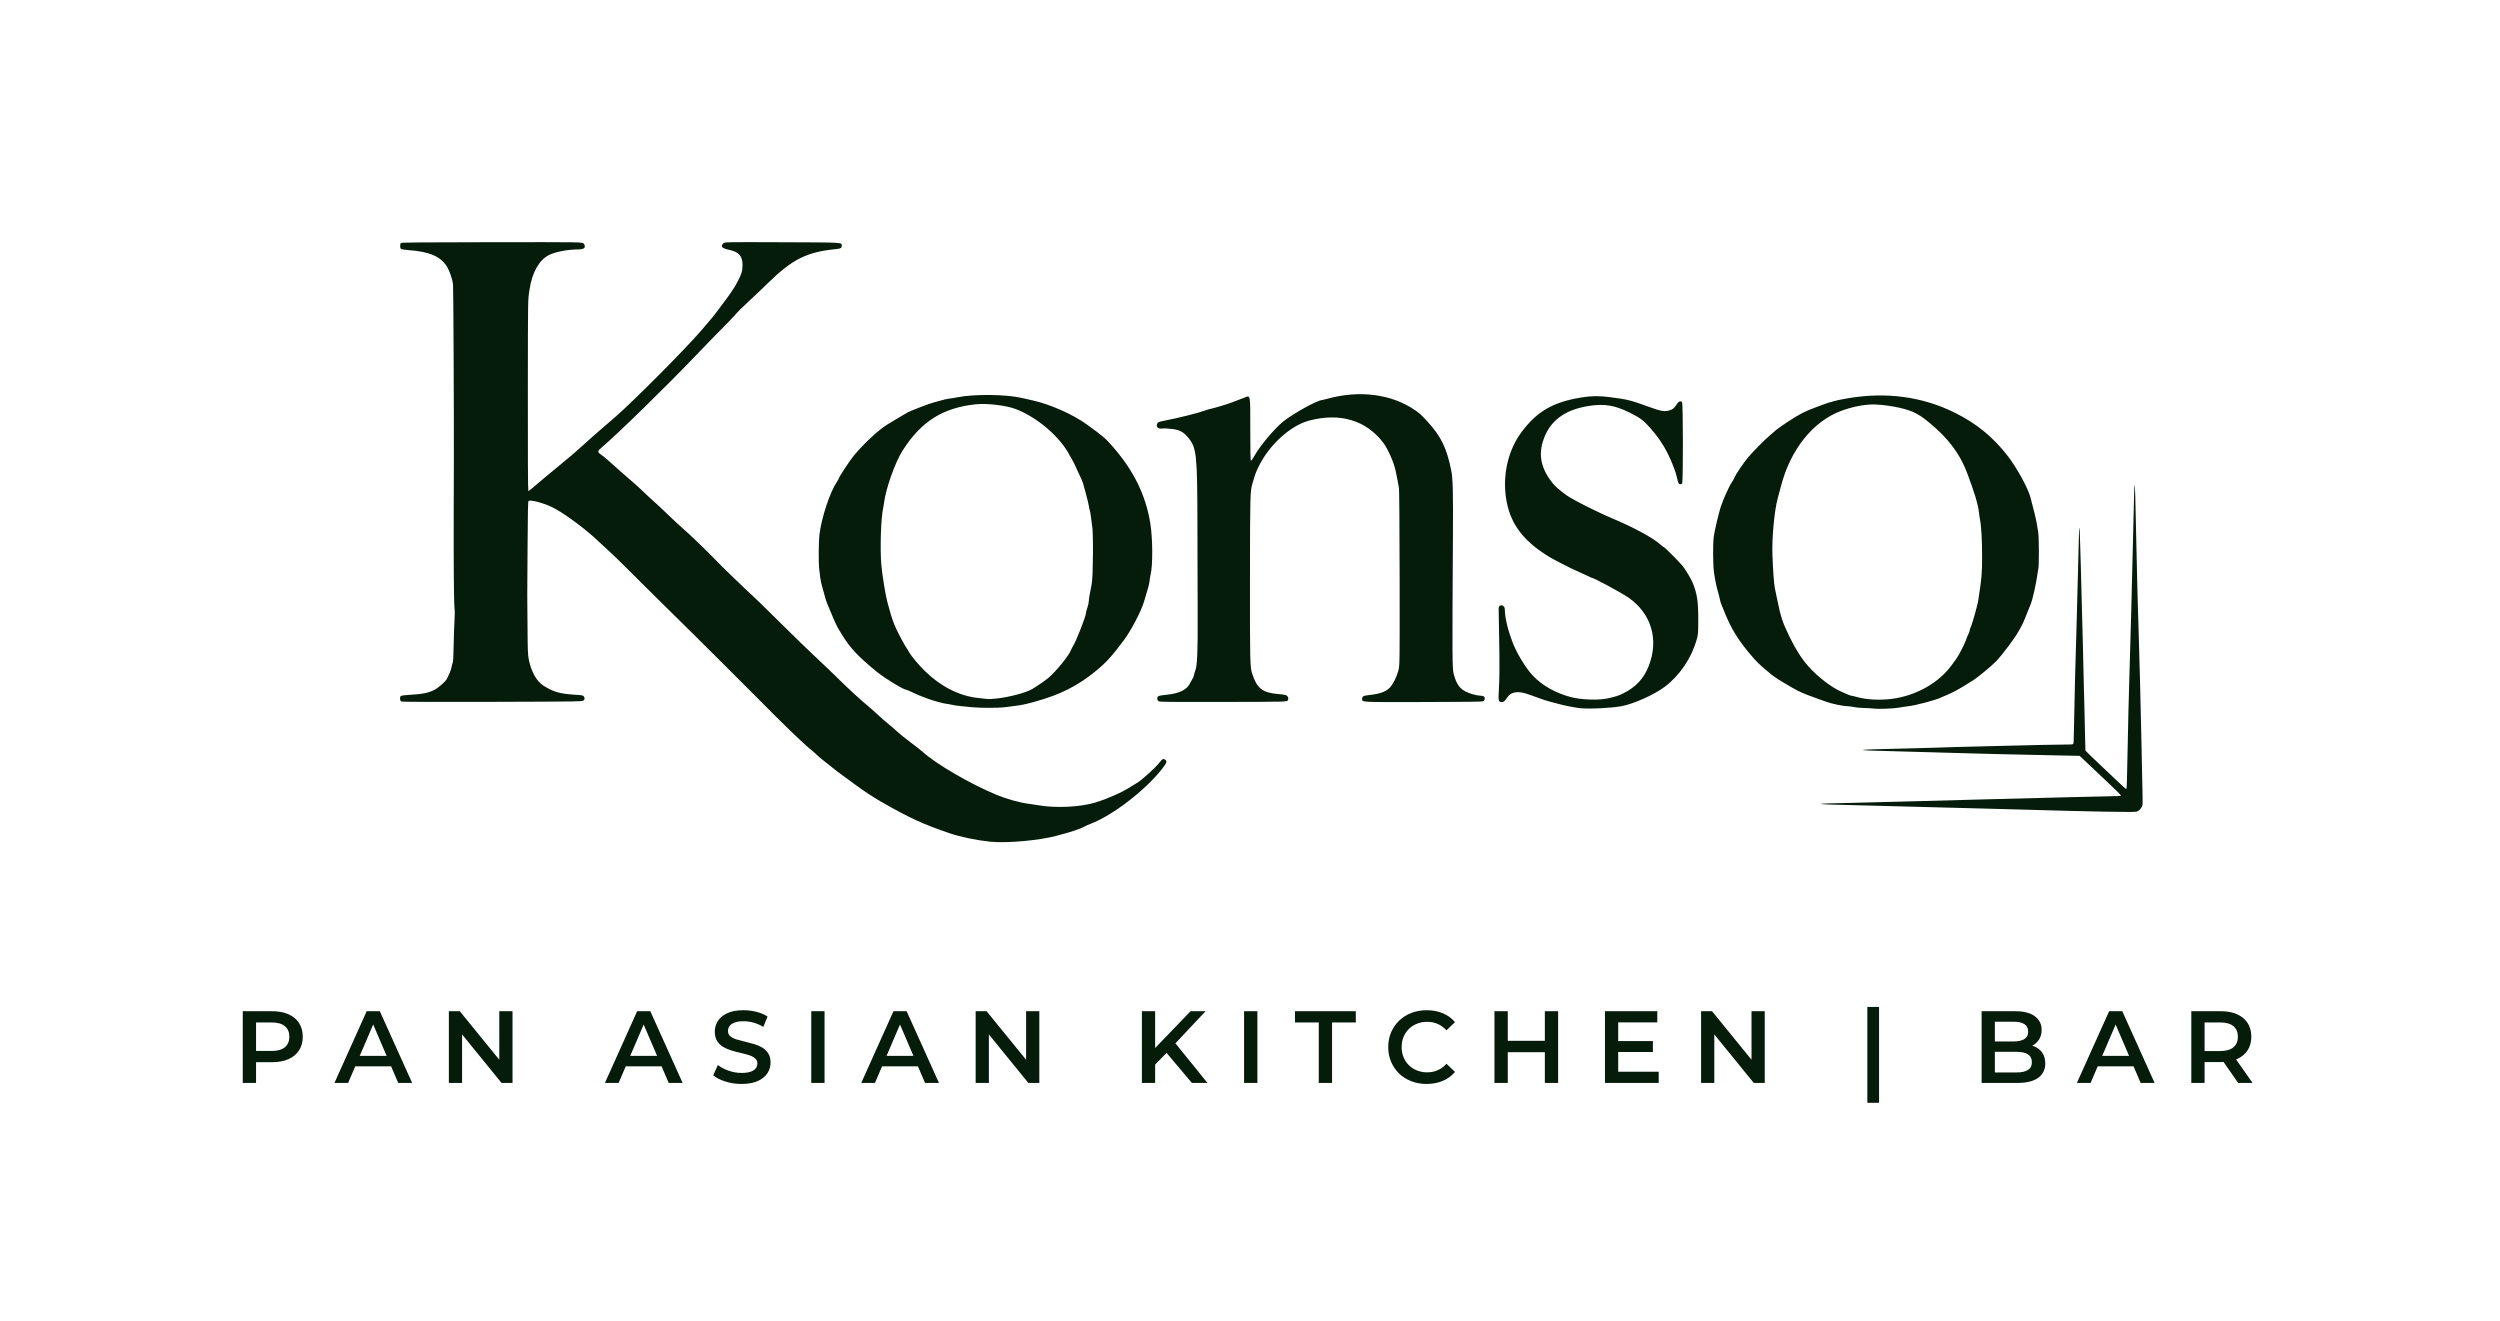
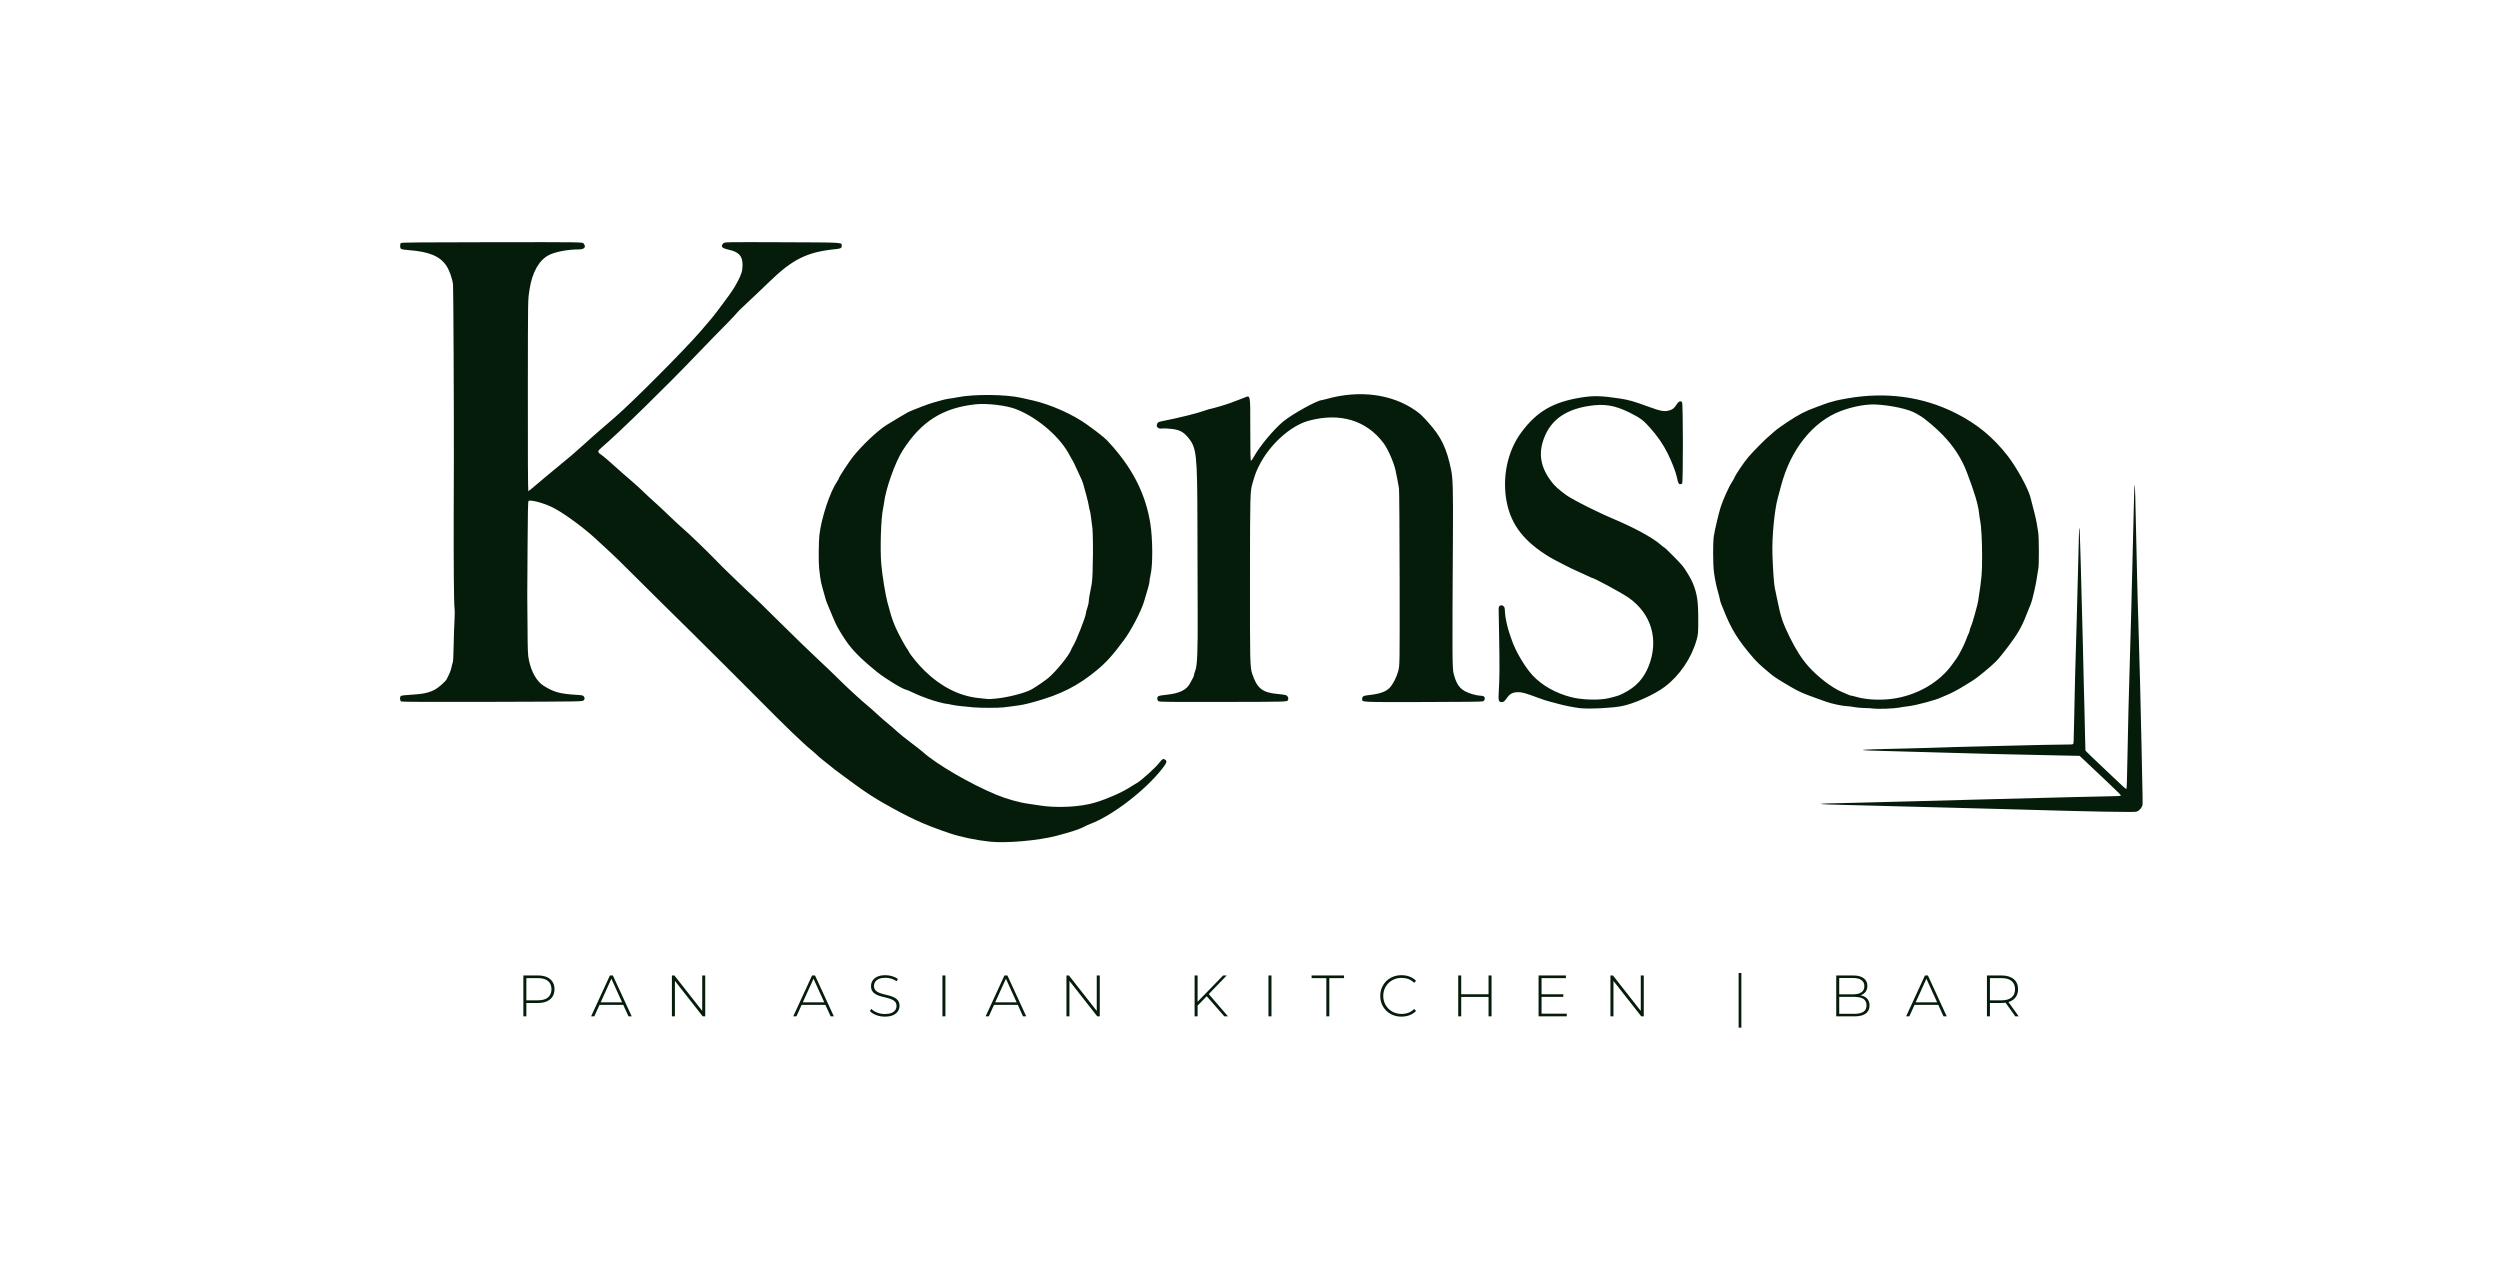
- <svg xmlns="http://www.w3.org/2000/svg" viewBox="105 350 1070 565" width="1070" height="565">
+ <svg xmlns="http://www.w3.org/2000/svg" viewBox="105 350 1070 540" width="1070" height="540">
  <path transform="translate(260 440)" fill="#051C0A" fill-rule="evenodd" d="M268.75 270.24 C262.92 269.63 256.16 268.23 251.43 266.63 C240.30 262.87 234.21 260.07 222.00 253.07 C218.72 251.19 214.41 248.34 211.02 245.82 C209.59 244.75 207.55 243.26 206.49 242.50 C204.03 240.75 200.64 238.15 199.48 237.12 C198.99 236.69 197.98 235.88 197.23 235.33 C196.49 234.77 195.37 233.83 194.76 233.22 C194.14 232.62 193.01 231.62 192.24 231.00 C188.63 228.09 180.80 220.53 168.58 208.16 C164.50 204.03 143.81 183.41 140.75 180.42 C135.58 175.37 119.15 159.11 113.14 153.10 C108.88 148.83 104.75 144.92 99.62 140.29 C93.80 135.02 85.47 129.03 81.12 126.98 C77.21 125.14 71.88 123.77 71.20 124.45 C70.98 124.67 70.88 129.57 70.80 144.19 C70.75 154.88 70.69 164.07 70.67 164.62 C70.66 165.18 70.67 167.65 70.71 170.12 C70.74 172.60 70.78 176.59 70.79 179.00 C70.84 188.48 70.92 190.38 71.36 192.47 C72.44 197.65 74.72 201.64 77.62 203.48 C81.96 206.22 84.67 206.97 91.69 207.39 C94.17 207.54 94.55 207.62 94.88 208.08 C95.36 208.77 95.35 209.08 94.81 209.73 C94.38 210.27 94.38 210.27 55.80 210.39 C29.46 210.46 17.06 210.42 16.73 210.24 C16.08 209.89 16.05 208.12 16.69 207.79 C16.93 207.67 18.59 207.49 20.38 207.39 C26.01 207.09 28.76 206.50 31.35 205.02 C32.88 204.14 35.59 201.74 36.11 200.80 C37.17 198.87 38.00 196.88 38.22 195.70 C38.35 194.97 38.60 194.04 38.76 193.62 C38.96 193.13 39.10 190.63 39.16 186.38 C39.21 182.80 39.37 178.12 39.51 175.97 C39.65 173.65 39.67 171.36 39.54 170.34 C39.26 168.08 39.12 151.52 39.19 127.25 C39.22 116.46 39.25 107.23 39.25 106.75 C39.30 85.97 39.05 32.92 38.90 31.75 C38.54 29.05 37.31 25.60 36.01 23.69 C33.28 19.63 28.58 17.69 19.96 17.06 C18.22 16.93 16.88 16.71 16.64 16.52 C16.14 16.10 16.12 14.42 16.62 14.00 C16.91 13.77 25.52 13.69 55.64 13.66 C94.29 13.62 94.29 13.62 94.77 14.22 C96.00 15.73 95.16 16.75 92.67 16.75 C88.03 16.76 82.76 17.75 79.98 19.14 C75.75 21.26 72.73 26.60 71.65 33.88 C70.92 38.81 70.97 35.84 70.92 75.75 C70.88 103.76 70.96 120.04 71.12 120.20 C71.17 120.25 72.05 119.58 73.06 118.71 C75.71 116.44 81.45 111.63 83.62 109.88 C88.21 106.16 91.39 103.44 94.75 100.37 C96.74 98.55 100.18 95.49 102.40 93.59 C104.61 91.68 107.25 89.40 108.27 88.52 C115.77 82.04 137.95 59.76 144.78 51.86 C149.53 46.37 150.24 45.51 152.51 42.48 C158.08 35.07 159.03 33.67 160.70 30.51 C162.37 27.33 162.79 25.95 162.81 23.50 C162.84 19.56 161.27 17.81 156.78 16.85 C153.94 16.24 153.29 15.44 154.57 14.16 C155.14 13.59 155.14 13.59 179.75 13.68 C206.85 13.78 205.25 13.68 205.25 15.28 C205.25 16.17 204.78 16.42 202.74 16.62 C190.52 17.80 184.19 20.92 174.14 30.73 C171.65 33.15 167.57 37.03 165.06 39.35 C162.55 41.68 160.50 43.68 160.50 43.79 C160.50 43.99 154.31 50.43 150.22 54.48 C149.17 55.52 146.07 58.74 143.32 61.62 C130.79 74.79 109.59 95.51 102.43 101.59 C100.67 103.09 100.64 103.50 102.25 104.58 C103.40 105.35 105.48 107.14 111.46 112.53 C112.74 113.68 114.66 115.34 115.71 116.21 C116.76 117.08 118.81 118.94 120.25 120.35 C121.69 121.76 123.83 123.74 125.00 124.76 C126.17 125.78 128.98 128.41 131.25 130.60 C133.52 132.79 136.12 135.21 137.04 135.98 C139.51 138.05 147.39 145.63 151.25 149.63 C153.11 151.56 155.64 154.09 156.88 155.24 C158.11 156.40 160.70 158.88 162.62 160.76 C164.55 162.63 166.57 164.53 167.12 164.98 C167.68 165.43 172.91 170.54 178.75 176.34 C184.60 182.13 191.80 189.12 194.75 191.85 C197.71 194.59 201.71 198.42 203.64 200.35 C207.24 203.95 213.52 209.74 215.99 211.74 C216.75 212.35 218.67 214.04 220.25 215.50 C221.83 216.96 224.08 218.93 225.25 219.88 C226.42 220.83 228.19 222.36 229.19 223.29 C230.19 224.21 232.78 226.29 234.94 227.91 C237.11 229.53 239.38 231.31 240.00 231.87 C245.76 237.08 260.12 245.43 271.46 250.17 C275.61 251.90 281.47 253.54 285.12 254.00 C286.23 254.14 288.06 254.42 289.21 254.62 C296.83 255.96 307.33 255.46 313.88 253.45 C319.27 251.79 325.28 249.12 328.88 246.77 C329.84 246.14 330.99 245.44 331.44 245.21 C333.28 244.26 339.45 238.70 341.26 236.37 C342.46 234.81 342.86 234.60 343.66 235.13 C344.65 235.77 344.40 236.51 342.23 239.25 C334.96 248.44 321.11 259.05 311.74 262.60 C310.85 262.93 309.61 263.49 308.99 263.85 C307.22 264.84 303.52 266.05 297.12 267.74 C289.48 269.76 275.75 270.96 268.75 270.24 Z M646.75 213.25 C645.99 213.14 644.19 213.03 642.75 213.02 C641.31 213.00 639.39 212.82 638.50 212.62 C637.61 212.43 636.31 212.26 635.62 212.25 C633.80 212.23 628.94 211.20 626.50 210.31 C625.33 209.89 622.97 209.04 621.25 208.42 C616.87 206.86 615.01 206.02 612.08 204.34 C606.88 201.34 604.33 199.71 602.83 198.44 C601.98 197.72 600.41 196.38 599.33 195.47 C598.26 194.55 596.70 193.04 595.87 192.09 C588.84 184.05 585.88 179.25 582.34 170.12 C582.12 169.57 581.80 168.77 581.62 168.34 C581.43 167.90 581.21 167.12 581.12 166.59 C581.03 166.06 580.70 164.72 580.38 163.62 C579.62 161.01 579.09 158.51 578.60 155.12 C578.13 151.91 578.08 142.48 578.51 139.50 C578.85 137.15 580.54 129.96 581.39 127.20 C582.34 124.15 585.03 118.14 586.24 116.39 C586.63 115.82 587.12 114.95 587.33 114.45 C587.96 112.93 591.29 108.01 593.30 105.62 C595.27 103.29 601.06 97.44 602.38 96.47 C602.79 96.16 603.74 95.33 604.50 94.62 C606.23 93.01 613.15 88.43 616.12 86.92 C618.35 85.80 619.59 85.27 622.25 84.29 C623.01 84.02 624.54 83.45 625.65 83.03 C626.77 82.61 628.19 82.15 628.81 82.02 C629.43 81.88 630.21 81.66 630.55 81.53 C630.90 81.40 633.13 80.95 635.52 80.53 C652.16 77.60 667.89 79.72 682.00 86.81 C691.12 91.39 698.09 97.12 704.31 105.15 C708.13 110.08 712.94 118.81 714.00 122.75 C715.39 127.90 716.54 132.66 716.74 134.06 C716.86 134.92 717.14 136.64 717.36 137.88 C717.72 139.92 717.74 152.91 717.38 153.49 C717.33 153.57 717.17 154.59 717.02 155.76 C716.51 159.71 714.90 166.85 714.13 168.59 C713.81 169.30 713.03 171.26 712.38 172.95 C710.43 178.04 708.65 181.16 704.76 186.38 C702.81 188.99 700.35 192.01 699.29 193.09 C697.36 195.07 691.13 200.21 689.50 201.17 C689.02 201.45 687.56 202.36 686.25 203.18 C683.29 205.06 680.15 206.72 677.89 207.62 C676.94 207.99 675.98 208.40 675.77 208.52 C673.96 209.51 664.99 211.91 661.75 212.27 C660.58 212.40 658.78 212.67 657.75 212.87 C655.50 213.30 648.67 213.54 646.75 213.25 Z M521.12 213.08 C518.44 212.75 514.07 211.88 512.03 211.27 C510.71 210.88 509.01 210.43 508.25 210.27 C507.49 210.12 505.36 209.42 503.50 208.73 C498.04 206.69 496.52 206.26 494.77 206.25 C492.64 206.25 491.20 206.94 490.16 208.46 C488.99 210.15 488.58 210.50 487.76 210.50 C486.38 210.50 486.22 209.87 486.49 205.61 C486.82 200.27 486.85 194.64 486.62 182.25 C486.51 176.27 486.42 170.99 486.42 170.53 C486.42 169.16 487.47 168.62 488.50 169.45 C488.98 169.83 489.06 170.18 489.12 172.01 C489.18 174.04 490.16 178.57 491.11 181.25 C491.33 181.87 491.79 183.20 492.14 184.22 C493.72 188.86 497.92 195.89 501.09 199.21 C505.12 203.43 510.73 206.60 517.25 208.33 C521.93 209.58 529.58 209.80 533.62 208.80 C537.49 207.84 537.82 207.73 539.88 206.70 C545.18 204.05 548.57 200.38 550.67 195.00 C555.04 183.80 551.83 172.77 542.21 165.93 C539.24 163.82 527.09 157.25 526.15 157.25 C526.10 157.25 524.52 156.52 522.63 155.63 C520.75 154.73 519.15 154.00 519.07 154.00 C518.77 154.00 509.91 149.45 508.29 148.47 C497.35 141.83 491.83 134.77 489.89 124.96 C487.80 114.37 490.18 103.03 496.18 94.98 C502.79 86.11 509.65 82.11 521.62 80.15 C526.92 79.29 530.44 79.37 538.05 80.53 C542.21 81.17 543.95 81.66 550.24 83.96 C555.79 86.00 557.35 86.28 559.55 85.64 C561.01 85.21 561.62 84.67 562.84 82.75 C563.48 81.74 564.42 81.47 564.92 82.15 C565.38 82.77 565.41 116.49 564.95 116.95 C564.79 117.11 564.40 117.25 564.11 117.25 C563.47 117.25 563.17 116.61 562.74 114.38 C562.32 112.22 560.48 107.46 558.69 103.89 C556.86 100.24 554.31 96.54 551.26 93.12 C548.31 89.81 547.00 88.84 542.38 86.55 C536.12 83.44 531.64 82.72 525.05 83.74 C514.28 85.42 507.88 90.43 505.26 99.25 C503.39 105.56 504.95 111.45 510.12 117.48 C511.35 118.92 515.45 122.16 517.21 123.08 C517.57 123.28 518.94 124.03 520.25 124.75 C523.44 126.51 531.20 130.26 534.76 131.75 C544.33 135.76 552.37 140.12 555.78 143.15 C556.46 143.76 557.10 144.25 557.21 144.25 C557.53 144.25 564.06 150.81 565.22 152.30 C566.53 153.98 568.79 157.78 569.47 159.44 C571.37 164.06 571.86 167.30 571.85 175.12 C571.84 181.18 571.82 181.45 571.15 183.84 C568.96 191.64 563.93 199.09 557.62 203.87 C553.16 207.26 544.30 211.25 539.00 212.25 C534.65 213.07 524.76 213.53 521.12 213.08 Z M261.62 212.74 C260.66 212.64 258.47 212.43 256.75 212.27 C255.03 212.11 252.99 211.81 252.21 211.61 C251.44 211.41 250.54 211.25 250.21 211.25 C249.37 211.25 244.43 209.92 242.38 209.14 C241.41 208.77 240.06 208.27 239.38 208.02 C238.69 207.77 237.03 207.04 235.69 206.41 C234.36 205.77 233.15 205.25 233.00 205.25 C231.79 205.25 223.91 200.47 220.34 197.57 C212.57 191.25 209.08 187.59 205.74 182.25 C203.39 178.49 203.02 177.77 201.48 174.17 C198.80 167.86 198.52 167.15 198.15 165.62 C197.95 164.80 197.44 163.01 197.03 161.65 C196.61 160.28 196.16 158.15 196.02 156.90 C195.88 155.65 195.69 154.01 195.59 153.25 C195.30 150.98 195.38 141.81 195.70 139.00 C196.57 131.57 200.20 120.61 203.29 116.08 C203.68 115.51 204.00 114.94 204.00 114.81 C204.00 114.29 208.49 107.43 210.25 105.25 C214.25 100.31 220.79 94.17 224.49 91.88 C226.91 90.37 232.89 86.81 233.63 86.43 C235.22 85.62 242.73 82.74 244.27 82.36 C245.15 82.14 246.72 81.70 247.75 81.39 C248.78 81.07 250.30 80.73 251.12 80.64 C251.95 80.54 253.69 80.26 255.00 80.00 C261.90 78.64 275.38 78.76 282.00 80.25 C283.31 80.54 285.58 81.05 287.06 81.39 C294.67 83.11 304.26 87.39 310.25 91.73 C317.28 96.83 318.13 97.56 321.47 101.41 C330.35 111.62 335.45 122.13 337.35 134.12 C338.37 140.62 338.44 151.80 337.47 155.88 C337.22 156.97 337.00 158.25 337.00 158.72 C337.00 159.55 336.32 162.08 334.59 167.66 C333.32 171.79 329.08 179.89 326.08 183.91 C321.24 190.43 318.57 193.41 314.59 196.72 C306.51 203.46 298.96 207.30 287.72 210.38 C283.53 211.53 282.47 211.74 278.38 212.27 C277.14 212.42 275.39 212.65 274.50 212.76 C272.55 213.02 264.08 213.00 261.62 212.74 Z M341.00 210.18 C340.28 209.82 340.07 208.85 340.56 208.17 C340.82 207.81 341.56 207.65 344.20 207.37 C349.86 206.78 352.94 205.26 354.38 202.36 C354.80 201.52 355.33 200.54 355.57 200.18 C355.81 199.81 356.00 199.30 356.00 199.04 C356.00 198.78 356.27 197.84 356.60 196.97 C357.44 194.73 357.68 188.80 357.60 172.00 C357.57 164.64 357.53 148.16 357.50 135.38 C357.44 104.02 357.19 101.68 353.43 97.17 C351.47 94.82 349.83 93.97 346.52 93.58 C344.93 93.40 343.16 93.31 342.59 93.40 C340.72 93.67 339.70 92.81 340.24 91.41 C340.49 90.76 340.84 90.57 342.50 90.24 C350.11 88.72 357.61 86.85 360.88 85.65 C361.84 85.30 362.80 85.01 363.02 85.01 C363.24 85.00 365.15 84.49 367.27 83.86 C370.65 82.86 372.65 82.15 377.55 80.21 C380.28 79.13 380.12 78.33 380.12 93.83 C380.12 103.61 380.20 107.11 380.41 107.18 C380.57 107.23 381.18 106.40 381.76 105.33 C384.17 100.93 390.42 93.46 394.37 90.28 C398.42 87.03 408.90 81.25 410.76 81.25 C410.93 81.25 411.81 81.04 412.72 80.78 C426.74 76.80 440.76 78.62 450.88 85.72 C452.79 87.06 453.45 87.68 456.03 90.51 C461.79 96.83 464.17 101.71 466.11 111.25 C466.83 114.78 466.97 120.01 466.85 139.75 C466.54 191.52 466.56 196.15 467.19 198.48 C468.63 203.85 470.32 205.65 475.34 207.15 C476.44 207.48 477.86 207.75 478.50 207.75 C479.13 207.75 479.85 207.90 480.10 208.07 C480.72 208.53 480.55 209.78 479.81 210.14 C479.40 210.35 472.17 210.44 454.22 210.47 C426.96 210.52 428.00 210.58 428.00 209.17 C428.00 208.05 428.50 207.75 430.75 207.51 C435.56 207.00 438.09 206.11 439.80 204.33 C441.18 202.90 442.71 199.92 443.44 197.25 C444.09 194.88 444.09 194.88 444.04 157.62 C444.01 137.14 443.89 119.76 443.77 119.00 C443.53 117.47 442.93 114.36 442.33 111.50 C441.59 107.96 439.06 102.21 437.13 99.62 C429.83 89.89 418.54 86.49 405.27 90.03 C397.30 92.16 388.23 100.41 383.73 109.62 C382.52 112.11 382.31 112.67 381.10 116.73 C380.05 120.28 380.02 121.30 379.99 157.41 C379.95 193.33 380.01 195.54 380.95 198.40 C382.97 204.52 385.27 206.40 391.50 206.99 C395.38 207.35 395.79 207.47 396.20 208.32 C396.47 208.88 396.47 209.12 396.20 209.69 C395.87 210.38 395.87 210.38 368.75 210.43 C347.43 210.48 341.49 210.42 341.00 210.18 Z M654.58 209.13 C665.19 207.80 675.15 202.11 680.65 194.22 C681.19 193.45 681.93 192.44 682.29 191.97 C683.22 190.79 685.85 185.68 686.46 183.88 C686.73 183.05 687.19 181.93 687.48 181.38 C687.77 180.84 688.00 180.16 688.00 179.88 C688.00 179.60 688.28 178.78 688.62 178.05 C689.17 176.88 691.39 168.93 691.65 167.25 C693.22 156.88 693.32 155.76 693.34 148.50 C693.36 141.68 693.01 135.15 692.49 132.75 C692.36 132.13 692.14 130.64 692.01 129.43 C691.62 125.88 690.01 120.50 686.87 112.28 C684.53 106.15 681.26 101.09 676.32 95.98 C673.63 93.20 668.64 88.99 666.85 87.99 C666.32 87.70 665.52 87.23 665.08 86.96 C662.14 85.17 654.57 83.48 647.88 83.13 C643.76 82.91 638.01 83.98 632.90 85.90 C620.88 90.44 611.35 102.38 607.27 118.02 C606.82 119.73 606.19 122.08 605.87 123.25 C604.46 128.34 603.35 140.06 603.60 147.25 C603.84 154.25 604.26 160.00 604.64 161.75 C604.84 162.64 605.27 164.73 605.60 166.38 C607.15 174.03 607.96 176.49 610.87 182.43 C613.63 188.07 616.10 191.95 619.06 195.27 C623.06 199.76 629.13 204.40 633.28 206.13 C634.16 206.50 635.35 207.02 635.92 207.28 C636.50 207.54 637.14 207.75 637.35 207.75 C637.56 207.75 638.72 208.03 639.93 208.37 C643.80 209.46 649.52 209.76 654.58 209.13 Z M271.29 208.99 C276.63 208.47 284.17 206.49 286.75 204.93 C289.08 203.53 292.52 201.16 293.78 200.08 C297.05 197.28 302.40 190.72 303.35 188.32 C303.62 187.66 304.02 186.84 304.26 186.50 C305.44 184.79 309.74 173.85 309.76 172.54 C309.76 172.17 310.04 171.09 310.38 170.12 C310.72 169.16 311.00 167.93 311.00 167.38 C311.00 166.50 311.31 164.66 312.26 159.86 C312.89 156.72 312.99 136.80 312.39 134.79 C312.33 134.56 312.15 133.21 312.00 131.79 C311.84 130.37 311.60 128.90 311.46 128.54 C311.31 128.17 311.11 127.26 311.01 126.50 C310.90 125.74 310.40 123.61 309.89 121.75 C309.38 119.89 308.80 117.80 308.61 117.09 C308.42 116.38 307.82 114.90 307.26 113.81 C306.71 112.71 305.86 110.88 305.38 109.75 C304.89 108.62 304.29 107.40 304.03 107.04 C303.77 106.67 303.27 105.78 302.90 105.06 C298.93 97.18 289.18 88.74 279.83 85.10 C275.72 83.51 267.39 82.52 262.50 83.05 C248.49 84.56 239.28 90.39 231.38 102.74 C228.13 107.81 224.10 119.14 223.36 125.28 C223.27 126.02 223.11 127.02 222.99 127.50 C222.07 131.29 221.62 144.77 222.19 151.50 C222.58 156.11 224.04 165.08 224.83 167.79 C225.17 168.94 225.61 170.55 225.82 171.38 C226.42 173.76 227.46 176.70 228.57 179.12 C229.66 181.51 232.56 186.87 233.11 187.50 C233.29 187.71 233.64 188.27 233.88 188.75 C234.78 190.53 238.08 194.51 241.06 197.40 C247.79 203.93 255.63 207.87 263.62 208.74 C265.00 208.89 266.46 209.05 266.88 209.09 C268.35 209.26 268.73 209.25 271.29 208.99 Z" />
  <path transform="translate(260 440)" fill="#051C0A" fill-rule="evenodd" d="M745.54 257.39 C738.38 257.26 724.76 256.93 714.92 256.63 C711.26 256.52 706.75 256.39 704.90 256.35 C703.05 256.31 698.29 256.18 694.32 256.07 C690.35 255.96 684.32 255.80 680.93 255.72 C669.38 255.45 657.96 255.15 653.75 255.01 C651.43 254.93 646.77 254.81 643.38 254.74 C627.91 254.40 623.56 254.23 624.52 254.03 C625.03 253.91 627.56 253.84 638.26 253.61 C646.07 253.45 658.82 253.11 665.38 252.91 C671.47 252.71 676.68 252.57 693.62 252.15 C716.29 251.59 724.48 251.38 732.22 251.16 C736.23 251.05 741.88 250.93 744.77 250.88 C751.22 250.79 752.75 250.71 752.75 250.46 C752.75 250.26 750.73 248.26 746.70 244.47 C745.25 243.12 742.39 240.41 740.34 238.46 C738.29 236.50 736.26 234.59 735.83 234.21 L735.04 233.50 L729.71 233.40 C719.44 233.20 703.87 232.86 699.01 232.73 C696.31 232.66 691.77 232.53 688.92 232.46 C686.07 232.38 681.53 232.26 678.83 232.18 C669.33 231.89 659.45 231.62 655.99 231.54 C636.48 231.10 637.55 230.84 660.82 230.35 C664.48 230.28 669.09 230.15 671.05 230.07 C675.97 229.88 687.64 229.56 701.88 229.23 C708.47 229.07 716.49 228.88 719.70 228.81 C722.91 228.73 726.99 228.67 728.76 228.67 C731.63 228.67 732.01 228.64 732.26 228.42 C732.54 228.19 732.55 227.91 732.70 219.70 C732.97 205.43 733.25 194.33 733.77 177.66 C733.99 170.59 734.17 163.76 734.40 153.83 C734.74 139.28 734.83 136.41 734.96 136.20 C735.07 136.00 735.09 136.00 735.09 136.25 C735.10 136.40 735.19 139.30 735.30 142.69 C735.41 146.09 735.54 150.40 735.59 152.29 C735.63 154.18 735.76 159.04 735.87 163.08 C736.36 180.96 736.60 190.39 736.91 204.64 C736.99 208.03 737.08 211.68 737.13 212.76 C737.17 213.84 737.27 218.38 737.35 222.85 C737.42 227.32 737.52 231.09 737.56 231.21 C737.62 231.41 742.58 236.21 746.31 239.67 C746.96 240.28 748.16 241.41 748.97 242.19 C752.65 245.72 754.88 247.74 755.04 247.69 C755.26 247.62 755.35 245.10 755.55 233.99 C755.80 220.53 756.14 206.50 756.47 196.30 C756.66 190.54 756.97 179.63 757.17 171.63 C757.48 159.23 757.67 151.36 757.80 146.06 C758.40 120.17 758.49 117.20 758.66 117.66 C758.80 118.03 758.96 123.64 759.28 139.19 C759.39 144.89 759.58 153.03 759.69 157.27 C759.80 161.51 759.93 166.43 759.97 168.20 C760.02 169.97 760.14 174.20 760.26 177.59 C760.46 183.72 760.80 195.90 760.95 202.18 C760.99 203.99 761.12 209.35 761.23 214.10 C761.34 218.84 761.50 225.80 761.58 229.58 C761.66 233.36 761.79 239.70 761.87 243.66 C762.12 255.35 762.14 254.40 761.68 255.33 C761.22 256.26 760.29 257.14 759.51 257.37 C758.89 257.56 755.73 257.56 745.54 257.39 Z" />
-   <path transform="translate(195 775)" fill="#051C0A" fill-rule="nonzero" d="M13.90 38.50V7.80H26.50Q30.57 7.80 33.50 9.11Q36.42 10.42 38.00 12.87Q39.58 15.33 39.58 18.73Q39.58 22.09 38.00 24.54Q36.42 27.00 33.50 28.31Q30.57 29.62 26.50 29.62H17.05L19.59 26.99V38.50ZM19.59 27.59 17.05 24.81H26.27Q30.02 24.81 31.93 23.21Q33.84 21.62 33.84 18.73Q33.84 15.80 31.93 14.21Q30.02 12.61 26.27 12.61H17.05L19.59 9.83Z M53.14 38.50 66.94 7.80H72.57L86.41 38.50H80.44L68.59 10.84H70.86L59.00 38.50ZM59.52 31.39 61.04 26.92H77.61L79.17 31.39Z M102.11 38.50V7.80H106.80L126.04 31.45H123.70V7.80H129.36V38.50H124.67L105.43 14.85H107.77V38.50Z M168.90 38.50 182.70 7.80H188.33L202.17 38.50H196.21L184.35 10.84H186.63L174.77 38.50ZM175.28 31.39 176.80 26.92H193.37L194.93 31.39Z M227.37 38.93Q223.78 38.93 220.49 37.90Q217.20 36.87 215.26 35.24L217.25 30.83Q219.10 32.29 221.82 33.25Q224.54 34.21 227.38 34.21Q229.79 34.21 231.28 33.69Q232.76 33.17 233.46 32.26Q234.16 31.35 234.16 30.21Q234.16 28.81 233.17 27.96Q232.17 27.12 230.56 26.60Q228.95 26.08 227.00 25.65Q225.05 25.22 223.10 24.62Q221.14 24.03 219.53 23.08Q217.92 22.12 216.93 20.56Q215.93 18.99 215.93 16.53Q215.93 14.03 217.26 11.95Q218.60 9.87 221.34 8.62Q224.08 7.37 228.28 7.37Q231.05 7.37 233.77 8.06Q236.49 8.76 238.52 10.08L236.71 14.52Q234.65 13.27 232.47 12.68Q230.29 12.09 228.23 12.09Q225.90 12.09 224.41 12.66Q222.92 13.23 222.24 14.16Q221.57 15.10 221.57 16.27Q221.57 17.67 222.56 18.52Q223.56 19.36 225.17 19.86Q226.78 20.35 228.73 20.80Q230.69 21.25 232.64 21.82Q234.59 22.40 236.20 23.33Q237.80 24.26 238.80 25.83Q239.80 27.39 239.80 29.81Q239.80 32.27 238.45 34.35Q237.09 36.43 234.34 37.68Q231.58 38.93 227.37 38.93Z M257.22 38.50V7.80H262.91V38.50Z M278.61 38.50 292.41 7.80H298.04L311.88 38.50H305.92L294.06 10.84H296.34L284.48 38.50ZM284.99 31.39 286.51 26.92H303.08L304.64 31.39Z M327.58 38.50V7.80H332.27L351.51 31.45H349.17V7.80H354.83V38.50H350.14L330.90 14.85H333.24V38.50Z M403.79 31.27 403.49 24.50 419.57 7.80H425.99L412.63 22.02L409.44 25.49ZM398.73 38.50V7.80H404.40V38.50ZM420.13 38.50 408.35 24.51 412.12 20.34 426.80 38.50Z M442.47 38.50V7.80H448.16V38.50Z M474.43 38.50V12.62H464.25V7.80H490.29V12.62H480.12V38.50Z M520.58 38.93Q517.05 38.93 514.05 37.77Q511.04 36.61 508.84 34.48Q506.63 32.35 505.40 29.47Q504.16 26.59 504.16 23.15Q504.16 19.71 505.40 16.83Q506.63 13.95 508.86 11.82Q511.08 9.69 514.08 8.53Q517.09 7.37 520.62 7.37Q524.37 7.37 527.49 8.66Q530.62 9.95 532.75 12.47L529.08 15.98Q527.41 14.15 525.35 13.25Q523.28 12.34 520.88 12.34Q518.49 12.34 516.49 13.14Q514.48 13.93 513.01 15.38Q511.53 16.83 510.72 18.81Q509.90 20.78 509.90 23.15Q509.90 25.52 510.72 27.49Q511.53 29.47 513.01 30.92Q514.48 32.37 516.49 33.16Q518.49 33.96 520.88 33.96Q523.28 33.96 525.35 33.05Q527.41 32.15 529.08 30.28L532.75 33.79Q530.62 36.31 527.49 37.62Q524.37 38.93 520.58 38.93Z M571.19 38.50V7.80H576.88V38.50ZM549.63 38.50V7.80H555.33V38.50ZM554.85 25.35V20.47H571.62V25.35Z M596.92 38.50V7.80H619.32V12.59H602.59V33.71H619.92V38.50ZM602.15 25.25V20.58H617.44V25.25Z M638.07 38.50V7.80H642.75L662.00 31.45H659.65V7.80H665.31V38.50H660.62L641.38 14.85H643.72V38.50Z M709.22 47.01V5.96H714.24V47.01Z M758.13 38.50V7.80H772.51Q778.03 7.80 780.92 9.96Q783.82 12.13 783.82 15.79Q783.82 18.23 782.67 19.97Q781.53 21.71 779.63 22.65Q777.73 23.59 775.47 23.59L776.27 22.02Q778.87 22.02 780.93 22.96Q782.98 23.89 784.18 25.70Q785.38 27.51 785.38 30.15Q785.38 34.10 782.35 36.30Q779.33 38.50 773.39 38.50ZM763.80 34.01H773.05Q776.25 34.01 777.94 32.96Q779.64 31.91 779.64 29.62Q779.64 27.32 777.94 26.25Q776.25 25.18 773.05 25.18H763.37V20.74H771.87Q774.85 20.74 776.46 19.69Q778.07 18.64 778.07 16.52Q778.07 14.38 776.46 13.33Q774.85 12.29 771.87 12.29H763.80Z M798.90 38.50 812.71 7.80H818.34L832.18 38.50H826.21L814.35 10.84H816.63L804.77 38.50ZM805.28 31.39 806.81 26.92H823.37L824.94 31.39Z M847.88 38.50V7.80H860.43Q866.57 7.80 870.06 10.70Q873.56 13.61 873.56 18.73Q873.56 22.09 871.98 24.52Q870.40 26.95 867.48 28.26Q864.55 29.56 860.48 29.56H851.03L853.57 26.99V38.50ZM867.94 38.50 860.16 27.35H866.28L874.10 38.50ZM853.57 27.59 851.03 24.85H860.24Q864.00 24.85 865.91 23.23Q867.82 21.62 867.82 18.73Q867.82 15.80 865.91 14.21Q864.00 12.61 860.24 12.61H851.03L853.57 9.83Z" />
+   <path transform="translate(195 775)" fill="#051C0A" fill-rule="nonzero" d="M134.00 10.00V-7.50H140.28Q142.48 -7.50 144.06 -6.80Q145.63 -6.09 146.48 -4.78Q147.32 -3.47 147.32 -1.61Q147.32 0.22 146.48 1.55Q145.63 2.87 144.06 3.57Q142.48 4.27 140.28 4.27H134.71L135.28 3.67V10.00ZM135.28 3.74 134.71 3.13H140.28Q143.09 3.13 144.56 1.89Q146.03 0.64 146.03 -1.61Q146.03 -3.88 144.56 -5.12Q143.09 -6.36 140.28 -6.36H134.71L135.28 -6.97Z M162.99 10.00 171.04 -7.50H172.31L180.37 10.00H178.99L171.40 -6.71H171.95L164.36 10.00ZM165.94 5.08 166.36 4.00H176.83L177.26 5.08Z M197.58 10.00V-7.50H198.64L211.14 8.42H210.55V-7.50H211.84V10.00H210.77L198.28 -5.92H198.86V10.00Z M249.51 10.00 257.56 -7.50H258.83L266.89 10.00H265.51L257.91 -6.71H258.46L250.87 10.00ZM252.46 5.08 252.88 4.00H263.35L263.78 5.08Z M288.70 10.12Q286.75 10.12 285.01 9.46Q283.27 8.79 282.33 7.76L282.90 6.79Q283.80 7.72 285.35 8.36Q286.91 9.00 288.68 9.00Q290.43 9.00 291.54 8.54Q292.65 8.08 293.18 7.30Q293.71 6.53 293.71 5.58Q293.71 4.46 293.12 3.78Q292.53 3.10 291.55 2.70Q290.58 2.31 289.42 2.03Q288.26 1.76 287.10 1.45Q285.93 1.13 284.95 0.63Q283.98 0.12 283.39 -0.74Q282.80 -1.60 282.80 -2.98Q282.80 -4.22 283.45 -5.27Q284.10 -6.32 285.47 -6.97Q286.84 -7.62 288.99 -7.62Q290.44 -7.62 291.85 -7.20Q293.27 -6.78 294.28 -6.04L293.79 -5.02Q292.70 -5.78 291.44 -6.14Q290.17 -6.50 289.00 -6.50Q287.31 -6.50 286.21 -6.03Q285.11 -5.55 284.59 -4.77Q284.07 -3.98 284.07 -3.01Q284.07 -1.88 284.66 -1.20Q285.25 -0.52 286.23 -0.13Q287.20 0.27 288.37 0.55Q289.54 0.82 290.70 1.14Q291.85 1.46 292.83 1.96Q293.80 2.46 294.40 3.30Q294.99 4.15 294.99 5.51Q294.99 6.73 294.32 7.79Q293.65 8.84 292.26 9.48Q290.86 10.12 288.70 10.12Z M313.36 10.00V-7.50H314.64V10.00Z M331.85 10.00 339.90 -7.50H341.17L349.23 10.00H347.85L340.26 -6.71H340.81L333.21 10.00ZM334.80 5.08 335.22 4.00H345.69L346.12 5.08Z M366.44 10.00V-7.50H367.50L380.00 8.42H379.41V-7.50H380.70V10.00H379.63L367.14 -5.92H367.72V10.00Z M422.40 5.58 422.35 3.97 433.50 -7.50H435.03L427.25 0.58L426.52 1.36ZM421.29 10.00V-7.50H422.57V10.00ZM434.01 10.00 426.14 1.00 427.02 0.07 435.57 10.00Z M452.90 10.00V-7.50H454.19V10.00Z M477.67 10.00V-6.36H471.37V-7.50H485.25V-6.36H478.95V10.00Z M509.83 10.12Q507.88 10.12 506.22 9.46Q504.57 8.80 503.34 7.60Q502.12 6.39 501.43 4.78Q500.75 3.17 500.75 1.25Q500.75 -0.67 501.43 -2.28Q502.12 -3.89 503.34 -5.10Q504.57 -6.30 506.23 -6.96Q507.89 -7.62 509.84 -7.62Q511.68 -7.62 513.30 -7.02Q514.92 -6.42 516.07 -5.20L515.25 -4.37Q514.12 -5.48 512.77 -5.97Q511.42 -6.46 509.88 -6.46Q508.21 -6.46 506.77 -5.88Q505.34 -5.29 504.28 -4.25Q503.22 -3.20 502.63 -1.80Q502.04 -0.40 502.04 1.25Q502.04 2.90 502.63 4.30Q503.22 5.70 504.28 6.75Q505.34 7.79 506.77 8.38Q508.21 8.96 509.88 8.96Q511.42 8.96 512.77 8.46Q514.12 7.97 515.25 6.84L516.07 7.67Q514.92 8.89 513.30 9.51Q511.68 10.12 509.83 10.12Z M547.10 10.00V-7.50H548.38V10.00ZM534.12 10.00V-7.50H535.40V10.00ZM535.24 1.68V0.54H547.25V1.68Z M568.51 10.00V-7.50H580.21V-6.36H569.79V8.86H580.58V10.00ZM569.64 1.67V0.55H579.10V1.67Z M599.27 10.00V-7.50H600.34L612.83 8.42H612.25V-7.50H613.53V10.00H612.47L599.97 -5.92H600.56V10.00Z M654.13 14.85V-8.55H655.30V14.85Z M695.91 10.00V-7.50H703.20Q706.02 -7.50 707.63 -6.35Q709.23 -5.20 709.23 -3.03Q709.23 -1.60 708.55 -0.63Q707.87 0.34 706.69 0.83Q705.51 1.32 704.04 1.32L704.47 0.83Q706.29 0.83 707.56 1.35Q708.82 1.87 709.49 2.88Q710.16 3.88 710.16 5.37Q710.16 7.58 708.56 8.79Q706.95 10.00 703.70 10.00ZM697.19 8.91H703.71Q706.23 8.91 707.55 8.04Q708.87 7.17 708.87 5.28Q708.87 3.40 707.55 2.53Q706.23 1.67 703.71 1.67H697.03V0.57H703.16Q705.43 0.57 706.68 -0.30Q707.94 -1.18 707.94 -2.92Q707.94 -4.65 706.68 -5.53Q705.43 -6.41 703.16 -6.41H697.19Z M725.82 10.00 733.87 -7.50H735.14L743.20 10.00H741.82L734.23 -6.71H734.78L727.19 10.00ZM728.77 5.08 729.19 4.00H739.66L740.09 5.08Z M760.41 10.00V-7.50H766.69Q769.98 -7.50 771.86 -5.95Q773.73 -4.39 773.73 -1.61Q773.73 0.22 772.89 1.54Q772.04 2.86 770.47 3.56Q768.89 4.27 766.69 4.27H761.12L761.69 3.67V10.00ZM772.55 10.00 768.02 3.65H769.46L774.00 10.00ZM761.69 3.74 761.12 3.14H766.69Q769.50 3.14 770.97 1.89Q772.44 0.64 772.44 -1.61Q772.44 -3.88 770.97 -5.12Q769.50 -6.36 766.69 -6.36H761.12L761.69 -6.97Z" />
</svg>
